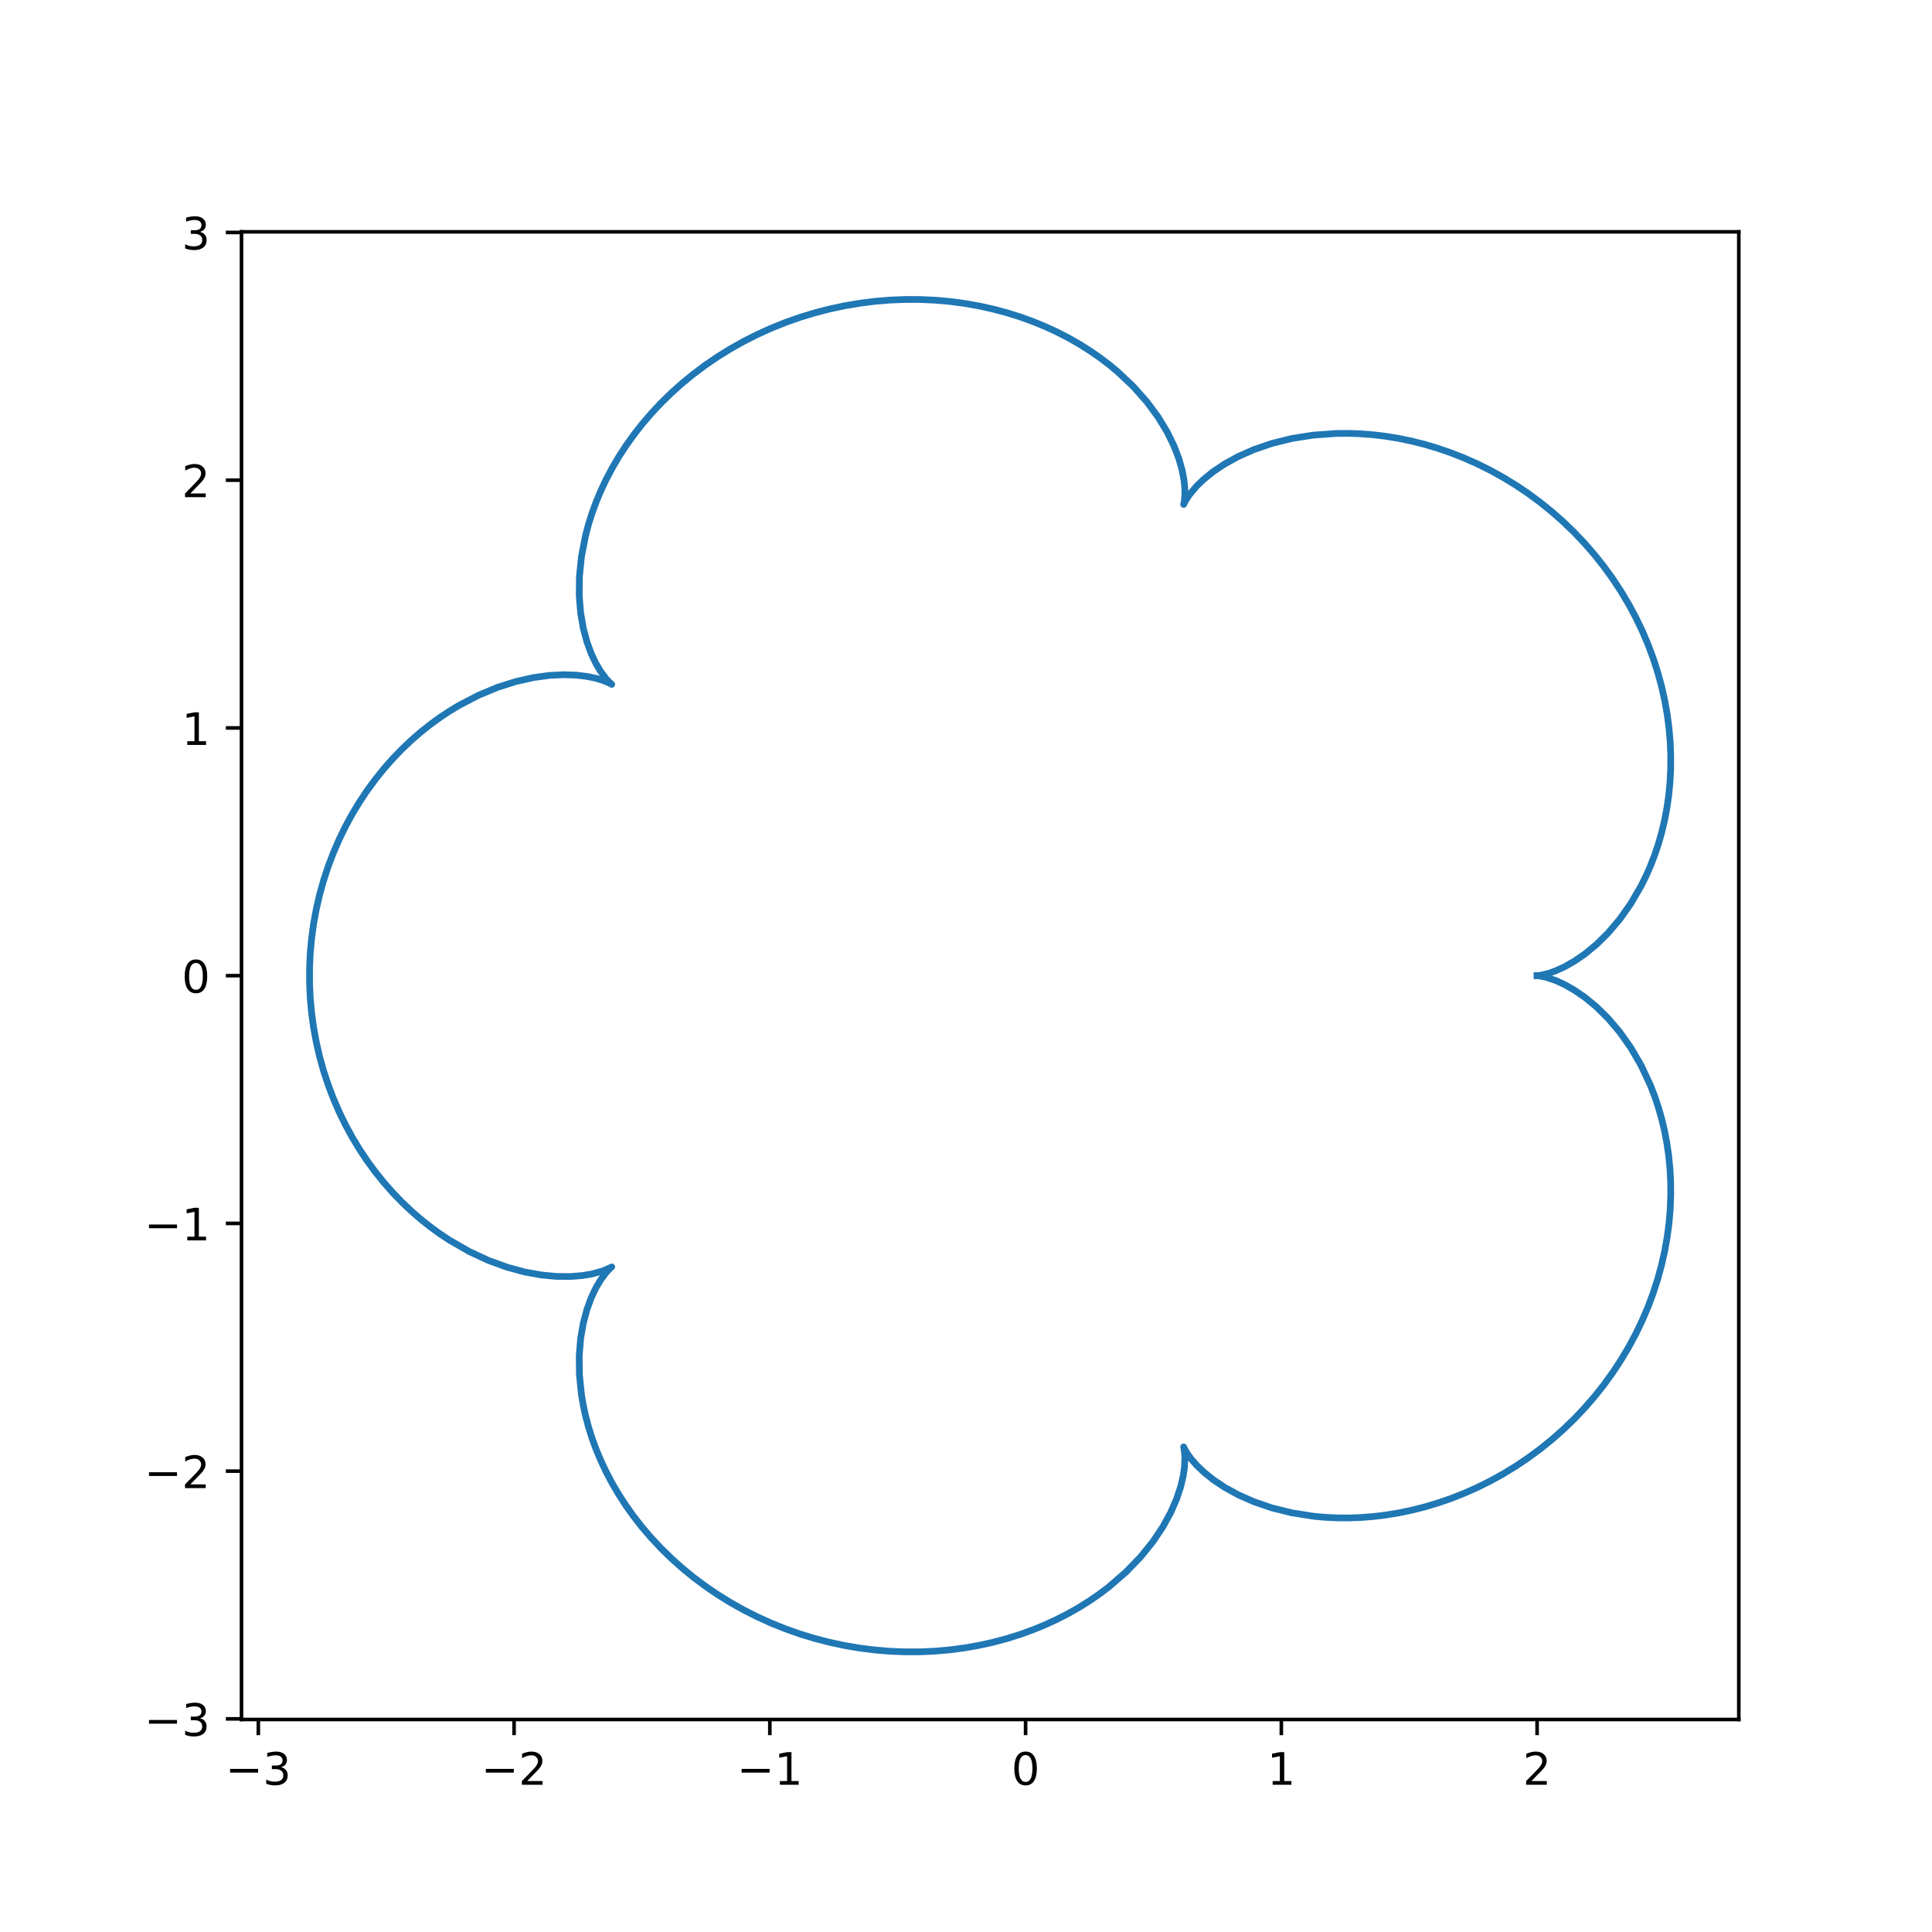
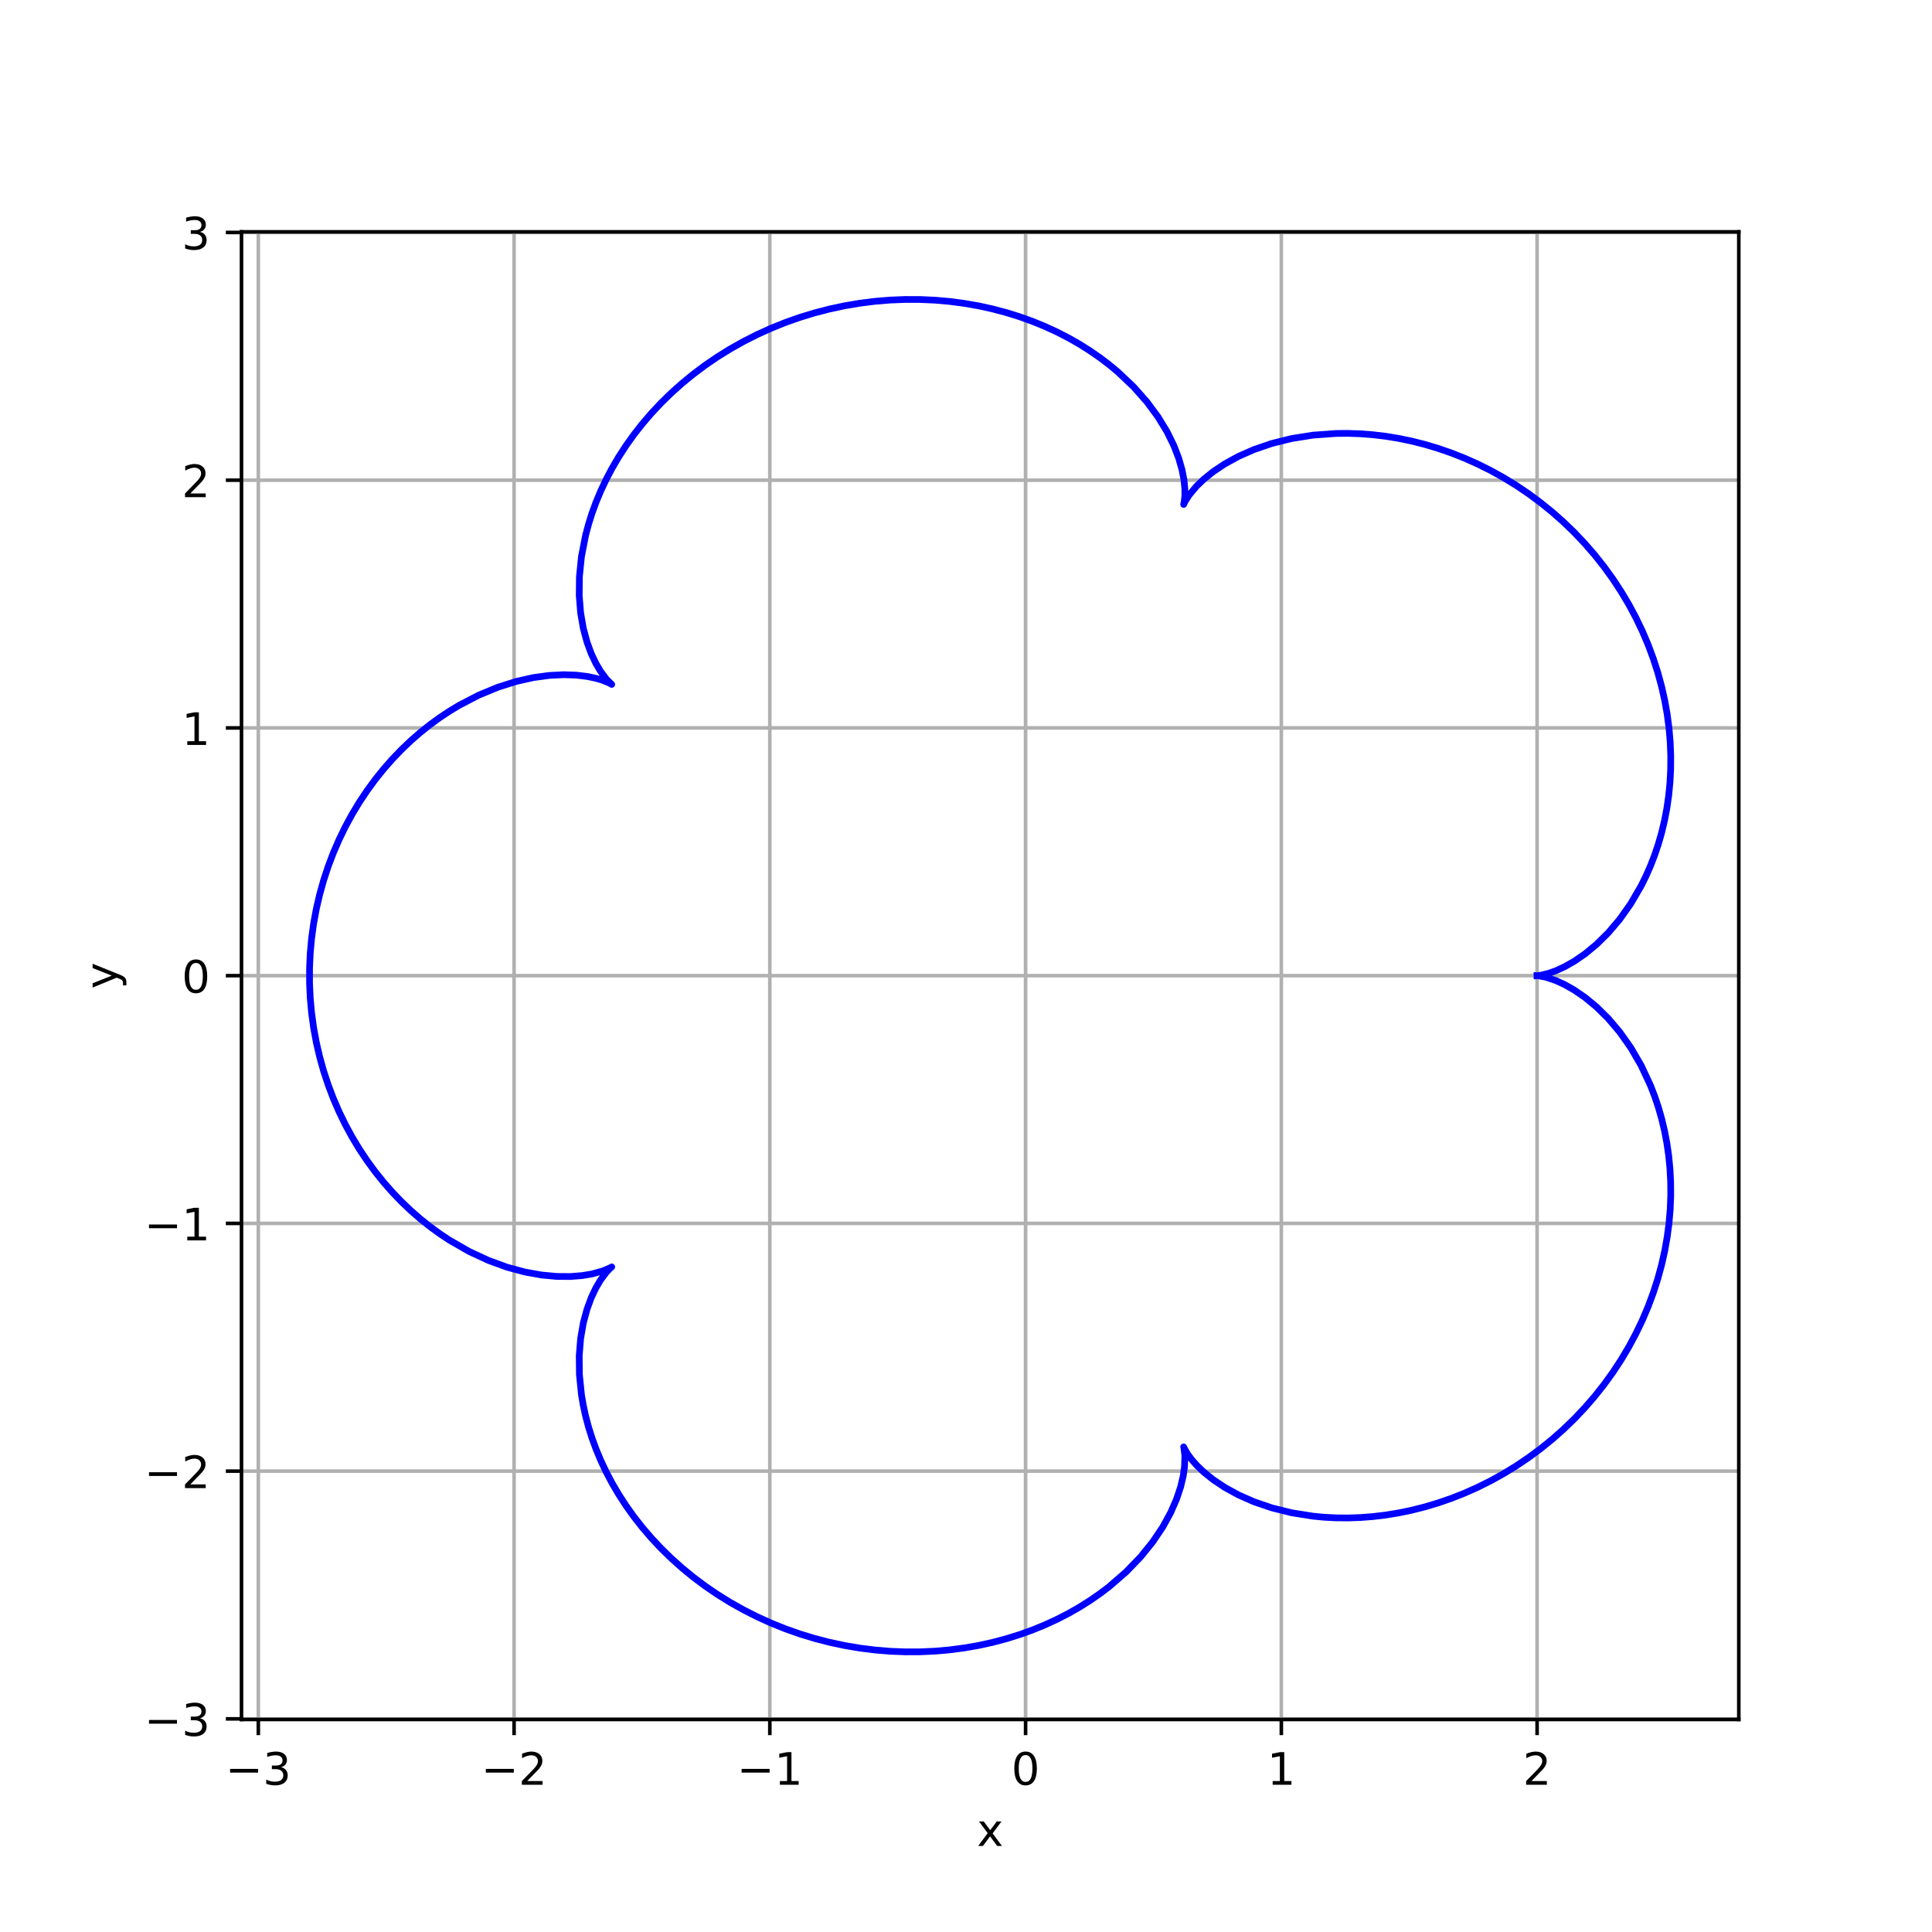
<svg xmlns="http://www.w3.org/2000/svg" xmlns:xlink="http://www.w3.org/1999/xlink" width="432pt" height="432pt" viewBox="0 0 432 432" version="1.1">
  <defs>
    <style type="text/css">*{stroke-linejoin: round; stroke-linecap: butt}</style>
  </defs>
  <g id="figure_1">
    <g id="patch_1">
      <path d="M 0 432  L 432 432  L 432 0  L 0 0  z " style="fill: #ffffff" />
    </g>
    <g id="axes_1">
      <g id="patch_2">
        <path d="M 54 384.48  L 388.8 384.48  L 388.8 51.84  L 54 51.84  z " style="fill: #ffffff" />
      </g>
      <g id="matplotlib.axis_1">
        <g id="xtick_1">
          <g id="line2d_1">
-             <defs>
-               <path id="m55edaccb19" d="M 0 0  L 0 3.5  " style="stroke: #000000; stroke-width: 0.8" />
-             </defs>
-             <g>
-               <use xlink:href="#m55edaccb19" x="57.762" y="384.48" style="stroke: #000000; stroke-width: 0.8" />
+             <path d="M 57.762 384.48  L 57.762 51.84  " clip-path="url(#p5e01236fc6)" style="fill: none; stroke: #b0b0b0; stroke-width: 0.8; stroke-linecap: square" />
+           </g>
+           <g id="line2d_2">
+             <defs>
+               <path id="m5b277e7d88" d="M 0 0  L 0 3.5  " style="stroke: #000000; stroke-width: 0.8" />
+             </defs>
+             <g>
+               <use xlink:href="#m5b277e7d88" x="57.762" y="384.48" style="stroke: #000000; stroke-width: 0.8" />
            </g>
          </g>
          <g id="text_1">
            <g transform="translate(50.39059 399.0784) scale(0.1 -0.1)">
              <defs>
                <path id="DejaVuSans-2212" d="M 678 2272  L 4684 2272  L 4684 1741  L 678 1741  L 678 2272  z " transform="scale(0.015625)" />
                <path id="DejaVuSans-33" d="M 2597 2516  Q 3050 2419 3304 2112  Q 3559 1806 3559 1356  Q 3559 666 3084 287  Q 2609 -91 1734 -91  Q 1441 -91 1130 -33  Q 819 25 488 141  L 488 750  Q 750 597 1062 519  Q 1375 441 1716 441  Q 2309 441 2620 675  Q 2931 909 2931 1356  Q 2931 1769 2642 2001  Q 2353 2234 1838 2234  L 1294 2234  L 1294 2753  L 1863 2753  Q 2328 2753 2575 2939  Q 2822 3125 2822 3475  Q 2822 3834 2567 4026  Q 2313 4219 1838 4219  Q 1578 4219 1281 4162  Q 984 4106 628 3988  L 628 4550  Q 988 4650 1302 4700  Q 1616 4750 1894 4750  Q 2613 4750 3031 4423  Q 3450 4097 3450 3541  Q 3450 3153 3228 2886  Q 3006 2619 2597 2516  z " transform="scale(0.015625)" />
              </defs>
              <use xlink:href="#DejaVuSans-2212" />
              <use xlink:href="#DejaVuSans-33" x="83.789" />
            </g>
          </g>
        </g>
        <g id="xtick_2">
-           <g id="line2d_2">
-             <g>
-               <use xlink:href="#m55edaccb19" x="114.949" y="384.48" style="stroke: #000000; stroke-width: 0.8" />
+           <g id="line2d_3">
+             <path d="M 114.949 384.48  L 114.949 51.84  " clip-path="url(#p5e01236fc6)" style="fill: none; stroke: #b0b0b0; stroke-width: 0.8; stroke-linecap: square" />
+           </g>
+           <g id="line2d_4">
+             <g>
+               <use xlink:href="#m5b277e7d88" x="114.949" y="384.48" style="stroke: #000000; stroke-width: 0.8" />
            </g>
          </g>
          <g id="text_2">
            <g transform="translate(107.5779 399.0784) scale(0.1 -0.1)">
              <defs>
                <path id="DejaVuSans-32" d="M 1228 531  L 3431 531  L 3431 0  L 469 0  L 469 531  Q 828 903 1448 1529  Q 2069 2156 2228 2338  Q 2531 2678 2651 2914  Q 2772 3150 2772 3378  Q 2772 3750 2511 3984  Q 2250 4219 1831 4219  Q 1534 4219 1204 4116  Q 875 4013 500 3803  L 500 4441  Q 881 4594 1212 4672  Q 1544 4750 1819 4750  Q 2544 4750 2975 4387  Q 3406 4025 3406 3419  Q 3406 3131 3298 2873  Q 3191 2616 2906 2266  Q 2828 2175 2409 1742  Q 1991 1309 1228 531  z " transform="scale(0.015625)" />
              </defs>
              <use xlink:href="#DejaVuSans-2212" />
              <use xlink:href="#DejaVuSans-32" x="83.789" />
            </g>
          </g>
        </g>
        <g id="xtick_3">
-           <g id="line2d_3">
-             <g>
-               <use xlink:href="#m55edaccb19" x="172.136" y="384.48" style="stroke: #000000; stroke-width: 0.8" />
+           <g id="line2d_5">
+             <path d="M 172.136 384.48  L 172.136 51.84  " clip-path="url(#p5e01236fc6)" style="fill: none; stroke: #b0b0b0; stroke-width: 0.8; stroke-linecap: square" />
+           </g>
+           <g id="line2d_6">
+             <g>
+               <use xlink:href="#m5b277e7d88" x="172.136" y="384.48" style="stroke: #000000; stroke-width: 0.8" />
            </g>
          </g>
          <g id="text_3">
            <g transform="translate(164.7652 399.0784) scale(0.1 -0.1)">
              <defs>
                <path id="DejaVuSans-31" d="M 794 531  L 1825 531  L 1825 4091  L 703 3866  L 703 4441  L 1819 4666  L 2450 4666  L 2450 531  L 3481 531  L 3481 0  L 794 0  L 794 531  z " transform="scale(0.015625)" />
              </defs>
              <use xlink:href="#DejaVuSans-2212" />
              <use xlink:href="#DejaVuSans-31" x="83.789" />
            </g>
          </g>
        </g>
        <g id="xtick_4">
-           <g id="line2d_4">
-             <g>
-               <use xlink:href="#m55edaccb19" x="229.324" y="384.48" style="stroke: #000000; stroke-width: 0.8" />
+           <g id="line2d_7">
+             <path d="M 229.324 384.48  L 229.324 51.84  " clip-path="url(#p5e01236fc6)" style="fill: none; stroke: #b0b0b0; stroke-width: 0.8; stroke-linecap: square" />
+           </g>
+           <g id="line2d_8">
+             <g>
+               <use xlink:href="#m5b277e7d88" x="229.324" y="384.48" style="stroke: #000000; stroke-width: 0.8" />
            </g>
          </g>
          <g id="text_4">
            <g transform="translate(226.1423 399.0784) scale(0.1 -0.1)">
              <defs>
                <path id="DejaVuSans-30" d="M 2034 4250  Q 1547 4250 1301 3770  Q 1056 3291 1056 2328  Q 1056 1369 1301 889  Q 1547 409 2034 409  Q 2525 409 2770 889  Q 3016 1369 3016 2328  Q 3016 3291 2770 3770  Q 2525 4250 2034 4250  z M 2034 4750  Q 2819 4750 3233 4129  Q 3647 3509 3647 2328  Q 3647 1150 3233 529  Q 2819 -91 2034 -91  Q 1250 -91 836 529  Q 422 1150 422 2328  Q 422 3509 836 4129  Q 1250 4750 2034 4750  z " transform="scale(0.015625)" />
              </defs>
              <use xlink:href="#DejaVuSans-30" />
            </g>
          </g>
        </g>
        <g id="xtick_5">
-           <g id="line2d_5">
-             <g>
-               <use xlink:href="#m55edaccb19" x="286.511" y="384.48" style="stroke: #000000; stroke-width: 0.8" />
+           <g id="line2d_9">
+             <path d="M 286.511 384.48  L 286.511 51.84  " clip-path="url(#p5e01236fc6)" style="fill: none; stroke: #b0b0b0; stroke-width: 0.8; stroke-linecap: square" />
+           </g>
+           <g id="line2d_10">
+             <g>
+               <use xlink:href="#m5b277e7d88" x="286.511" y="384.48" style="stroke: #000000; stroke-width: 0.8" />
            </g>
          </g>
          <g id="text_5">
            <g transform="translate(283.3295 399.0784) scale(0.1 -0.1)">
              <use xlink:href="#DejaVuSans-31" />
            </g>
          </g>
        </g>
        <g id="xtick_6">
-           <g id="line2d_6">
-             <g>
-               <use xlink:href="#m55edaccb19" x="343.698" y="384.48" style="stroke: #000000; stroke-width: 0.8" />
+           <g id="line2d_11">
+             <path d="M 343.698 384.48  L 343.698 51.84  " clip-path="url(#p5e01236fc6)" style="fill: none; stroke: #b0b0b0; stroke-width: 0.8; stroke-linecap: square" />
+           </g>
+           <g id="line2d_12">
+             <g>
+               <use xlink:href="#m5b277e7d88" x="343.698" y="384.48" style="stroke: #000000; stroke-width: 0.8" />
            </g>
          </g>
          <g id="text_6">
            <g transform="translate(340.5168 399.0784) scale(0.1 -0.1)">
              <use xlink:href="#DejaVuSans-32" />
            </g>
          </g>
        </g>
+         <g id="text_7">
+           <g transform="translate(218.4406 412.7566) scale(0.1 -0.1)">
+             <defs>
+               <path id="DejaVuSans-78" d="M 3513 3500  L 2247 1797  L 3578 0  L 2900 0  L 1881 1375  L 863 0  L 184 0  L 1544 1831  L 300 3500  L 978 3500  L 1906 2253  L 2834 3500  L 3513 3500  z " transform="scale(0.015625)" />
+             </defs>
+             <use xlink:href="#DejaVuSans-78" />
+           </g>
+         </g>
      </g>
      <g id="matplotlib.axis_2">
        <g id="ytick_1">
-           <g id="line2d_7">
-             <defs>
-               <path id="m2e38754e40" d="M 0 0  L -3.5 0  " style="stroke: #000000; stroke-width: 0.8" />
-             </defs>
-             <g>
-               <use xlink:href="#m2e38754e40" x="54" y="384.341" style="stroke: #000000; stroke-width: 0.8" />
-             </g>
-           </g>
-           <g id="text_7">
+           <g id="line2d_13">
+             <path d="M 54 384.341  L 388.8 384.341  " clip-path="url(#p5e01236fc6)" style="fill: none; stroke: #b0b0b0; stroke-width: 0.8; stroke-linecap: square" />
+           </g>
+           <g id="line2d_14">
+             <defs>
+               <path id="mc486328ecc" d="M 0 0  L -3.5 0  " style="stroke: #000000; stroke-width: 0.8" />
+             </defs>
+             <g>
+               <use xlink:href="#mc486328ecc" x="54" y="384.341" style="stroke: #000000; stroke-width: 0.8" />
+             </g>
+           </g>
+           <g id="text_8">
            <g transform="translate(32.25781 388.1399) scale(0.1 -0.1)">
              <use xlink:href="#DejaVuSans-2212" />
              <use xlink:href="#DejaVuSans-33" x="83.789" />
            </g>
          </g>
        </g>
        <g id="ytick_2">
-           <g id="line2d_8">
-             <g>
-               <use xlink:href="#m2e38754e40" x="54" y="328.947" style="stroke: #000000; stroke-width: 0.8" />
-             </g>
-           </g>
-           <g id="text_8">
+           <g id="line2d_15">
+             <path d="M 54 328.947  L 388.8 328.947  " clip-path="url(#p5e01236fc6)" style="fill: none; stroke: #b0b0b0; stroke-width: 0.8; stroke-linecap: square" />
+           </g>
+           <g id="line2d_16">
+             <g>
+               <use xlink:href="#mc486328ecc" x="54" y="328.947" style="stroke: #000000; stroke-width: 0.8" />
+             </g>
+           </g>
+           <g id="text_9">
            <g transform="translate(32.25781 332.7463) scale(0.1 -0.1)">
              <use xlink:href="#DejaVuSans-2212" />
              <use xlink:href="#DejaVuSans-32" x="83.789" />
            </g>
          </g>
        </g>
        <g id="ytick_3">
-           <g id="line2d_9">
-             <g>
-               <use xlink:href="#m2e38754e40" x="54" y="273.554" style="stroke: #000000; stroke-width: 0.8" />
-             </g>
-           </g>
-           <g id="text_9">
+           <g id="line2d_17">
+             <path d="M 54 273.554  L 388.8 273.554  " clip-path="url(#p5e01236fc6)" style="fill: none; stroke: #b0b0b0; stroke-width: 0.8; stroke-linecap: square" />
+           </g>
+           <g id="line2d_18">
+             <g>
+               <use xlink:href="#mc486328ecc" x="54" y="273.554" style="stroke: #000000; stroke-width: 0.8" />
+             </g>
+           </g>
+           <g id="text_10">
            <g transform="translate(32.25781 277.3528) scale(0.1 -0.1)">
              <use xlink:href="#DejaVuSans-2212" />
              <use xlink:href="#DejaVuSans-31" x="83.789" />
            </g>
          </g>
        </g>
        <g id="ytick_4">
-           <g id="line2d_10">
-             <g>
-               <use xlink:href="#m2e38754e40" x="54" y="218.16" style="stroke: #000000; stroke-width: 0.8" />
-             </g>
-           </g>
-           <g id="text_10">
+           <g id="line2d_19">
+             <path d="M 54 218.16  L 388.8 218.16  " clip-path="url(#p5e01236fc6)" style="fill: none; stroke: #b0b0b0; stroke-width: 0.8; stroke-linecap: square" />
+           </g>
+           <g id="line2d_20">
+             <g>
+               <use xlink:href="#mc486328ecc" x="54" y="218.16" style="stroke: #000000; stroke-width: 0.8" />
+             </g>
+           </g>
+           <g id="text_11">
            <g transform="translate(40.6375 221.9592) scale(0.1 -0.1)">
              <use xlink:href="#DejaVuSans-30" />
            </g>
          </g>
        </g>
        <g id="ytick_5">
-           <g id="line2d_11">
-             <g>
-               <use xlink:href="#m2e38754e40" x="54" y="162.766" style="stroke: #000000; stroke-width: 0.8" />
-             </g>
-           </g>
-           <g id="text_11">
+           <g id="line2d_21">
+             <path d="M 54 162.766  L 388.8 162.766  " clip-path="url(#p5e01236fc6)" style="fill: none; stroke: #b0b0b0; stroke-width: 0.8; stroke-linecap: square" />
+           </g>
+           <g id="line2d_22">
+             <g>
+               <use xlink:href="#mc486328ecc" x="54" y="162.766" style="stroke: #000000; stroke-width: 0.8" />
+             </g>
+           </g>
+           <g id="text_12">
            <g transform="translate(40.6375 166.5657) scale(0.1 -0.1)">
              <use xlink:href="#DejaVuSans-31" />
            </g>
          </g>
        </g>
        <g id="ytick_6">
-           <g id="line2d_12">
-             <g>
-               <use xlink:href="#m2e38754e40" x="54" y="107.373" style="stroke: #000000; stroke-width: 0.8" />
-             </g>
-           </g>
-           <g id="text_12">
+           <g id="line2d_23">
+             <path d="M 54 107.373  L 388.8 107.373  " clip-path="url(#p5e01236fc6)" style="fill: none; stroke: #b0b0b0; stroke-width: 0.8; stroke-linecap: square" />
+           </g>
+           <g id="line2d_24">
+             <g>
+               <use xlink:href="#mc486328ecc" x="54" y="107.373" style="stroke: #000000; stroke-width: 0.8" />
+             </g>
+           </g>
+           <g id="text_13">
            <g transform="translate(40.6375 111.1721) scale(0.1 -0.1)">
              <use xlink:href="#DejaVuSans-32" />
            </g>
          </g>
        </g>
        <g id="ytick_7">
-           <g id="line2d_13">
-             <g>
-               <use xlink:href="#m2e38754e40" x="54" y="51.979" style="stroke: #000000; stroke-width: 0.8" />
-             </g>
-           </g>
-           <g id="text_13">
+           <g id="line2d_25">
+             <path d="M 54 51.979  L 388.8 51.979  " clip-path="url(#p5e01236fc6)" style="fill: none; stroke: #b0b0b0; stroke-width: 0.8; stroke-linecap: square" />
+           </g>
+           <g id="line2d_26">
+             <g>
+               <use xlink:href="#mc486328ecc" x="54" y="51.979" style="stroke: #000000; stroke-width: 0.8" />
+             </g>
+           </g>
+           <g id="text_14">
            <g transform="translate(40.6375 55.77854) scale(0.1 -0.1)">
              <use xlink:href="#DejaVuSans-33" />
            </g>
          </g>
        </g>
-       </g>
-       <g id="line2d_14">
-         <path d="M 343.698 218.16  L 344.561 218.061  L 346.29 217.637  L 347.905 217.058  L 349.838 216.171  L 352.037 214.923  L 354.439 213.269  L 356.977 211.174  L 359.577 208.612  L 362.163 205.569  L 364.656 202.044  L 366.98 198.045  L 368.054 195.874  L 369.057 193.593  L 369.982 191.206  L 370.818 188.718  L 371.557 186.135  L 372.193 183.462  L 372.718 180.707  L 373.125 177.877  L 373.409 174.979  L 373.562 172.021  L 373.582 169.011  L 373.463 165.959  L 373.201 162.874  L 372.795 159.764  L 372.241 156.64  L 371.539 153.511  L 370.687 150.387  L 369.686 147.278  L 368.537 144.193  L 367.241 141.141  L 365.8 138.134  L 364.218 135.179  L 362.498 132.287  L 360.645 129.465  L 358.663 126.723  L 356.559 124.068  L 354.338 121.509  L 352.009 119.051  L 349.577 116.703  L 347.051 114.47  L 344.439 112.358  L 341.75 110.371  L 338.994 108.515  L 336.179 106.792  L 333.314 105.205  L 330.411 103.758  L 327.479 102.45  L 324.527 101.284  L 321.566 100.26  L 318.607 99.376  L 315.658 98.631  L 312.729 98.023  L 309.831 97.55  L 306.973 97.209  L 304.162 96.994  L 301.41 96.901  L 298.722 96.925  L 293.575 97.301  L 288.777 98.066  L 284.376 99.161  L 280.408 100.517  L 276.901 102.065  L 273.868 103.73  L 271.312 105.436  L 269.225 107.109  L 267.586 108.678  L 265.896 110.687  L 264.991 112.104  L 264.668 112.793  L 264.789 112.269  L 264.941 110.798  L 264.933 109.294  L 264.75 107.391  L 264.322 105.117  L 263.581 102.513  L 262.471 99.625  L 260.939 96.511  L 258.945 93.235  L 256.458 89.866  L 253.458 86.476  L 249.936 83.143  L 247.981 81.52  L 245.897 79.941  L 243.688 78.413  L 241.356 76.946  L 238.905 75.549  L 236.34 74.23  L 233.665 72.999  L 230.887 71.862  L 228.011 70.827  L 225.045 69.902  L 221.995 69.092  L 218.871 68.404  L 215.679 67.844  L 212.43 67.415  L 209.132 67.123  L 205.794 66.97  L 202.427 66.96  L 199.039 67.094  L 195.642 67.375  L 192.244 67.802  L 188.857 68.376  L 185.491 69.095  L 182.154 69.96  L 178.858 70.966  L 175.612 72.112  L 172.426 73.393  L 169.307 74.806  L 166.266 76.345  L 163.311 78.006  L 160.449 79.782  L 157.689 81.666  L 155.036 83.651  L 152.498 85.731  L 150.08 87.895  L 147.787 90.137  L 145.623 92.448  L 143.593 94.818  L 141.7 97.238  L 139.945 99.699  L 138.331 102.191  L 136.858 104.704  L 135.526 107.229  L 134.335 109.757  L 133.283 112.277  L 132.369 114.78  L 131.589 117.257  L 130.94 119.699  L 130.018 124.444  L 129.56 128.95  L 129.516 133.157  L 129.828 137.018  L 130.429 140.49  L 131.248 143.545  L 132.21 146.163  L 133.239 148.335  L 134.257 150.066  L 135.6 151.869  L 136.785 153.036  L 136.25 152.734  L 134.788 152.126  L 133.265 151.669  L 131.295 151.257  L 128.887 150.965  L 126.06 150.864  L 122.845 151.024  L 119.282 151.508  L 115.421 152.373  L 111.324 153.668  L 107.055 155.433  L 102.687 157.698  L 100.49 159.024  L 98.296 160.482  L 96.117 162.071  L 93.962 163.792  L 91.84 165.645  L 89.763 167.626  L 87.738 169.735  L 85.776 171.968  L 83.887 174.321  L 82.079 176.79  L 80.36 179.371  L 78.739 182.058  L 77.225 184.844  L 75.823 187.723  L 74.541 190.688  L 73.386 193.73  L 72.362 196.843  L 71.475 200.016  L 70.729 203.242  L 70.127 206.512  L 69.674 209.816  L 69.37 213.144  L 69.218 216.486  L 69.218 219.834  L 69.37 223.176  L 69.674 226.504  L 70.127 229.808  L 70.729 233.078  L 71.475 236.304  L 72.362 239.477  L 73.386 242.59  L 74.541 245.632  L 75.823 248.597  L 77.225 251.476  L 78.739 254.262  L 80.36 256.949  L 82.079 259.53  L 83.887 261.999  L 85.776 264.352  L 87.738 266.585  L 89.763 268.694  L 91.84 270.675  L 93.962 272.528  L 96.117 274.249  L 98.296 275.838  L 100.49 277.296  L 104.878 279.819  L 109.206 281.83  L 113.398 283.356  L 117.385 284.43  L 121.104 285.098  L 124.499 285.412  L 127.525 285.434  L 130.145 285.228  L 132.335 284.867  L 134.788 284.194  L 136.527 283.44  L 136.785 283.284  L 136.513 283.51  L 135.6 284.451  L 134.257 286.254  L 133.239 287.985  L 132.21 290.157  L 131.248 292.775  L 130.429 295.83  L 129.828 299.302  L 129.516 303.163  L 129.56 307.37  L 130.018 311.876  L 130.418 314.222  L 130.94 316.621  L 131.589 319.063  L 132.369 321.54  L 133.283 324.043  L 134.335 326.563  L 135.526 329.091  L 136.858 331.616  L 138.331 334.129  L 139.945 336.621  L 141.7 339.082  L 143.593 341.502  L 145.623 343.872  L 147.787 346.183  L 150.08 348.425  L 152.498 350.589  L 155.036 352.669  L 157.689 354.654  L 160.449 356.538  L 163.311 358.314  L 166.266 359.975  L 169.307 361.514  L 172.426 362.927  L 175.612 364.208  L 178.858 365.354  L 182.154 366.36  L 185.491 367.225  L 188.857 367.944  L 192.244 368.518  L 195.642 368.945  L 199.039 369.226  L 202.427 369.36  L 205.794 369.35  L 209.132 369.197  L 212.43 368.905  L 215.679 368.476  L 218.871 367.916  L 221.995 367.228  L 225.045 366.418  L 228.011 365.493  L 230.887 364.458  L 233.665 363.321  L 236.34 362.09  L 238.905 360.771  L 241.356 359.374  L 243.688 357.907  L 245.897 356.379  L 247.981 354.8  L 251.762 351.522  L 255.023 348.151  L 257.765 344.763  L 260.002 341.431  L 261.76 338.227  L 263.076 335.219  L 263.994 332.466  L 264.571 330.022  L 264.868 327.929  L 264.941 325.522  L 264.732 323.772  L 264.668 323.527  L 264.832 323.905  L 265.516 325.086  L 266.364 326.247  L 267.586 327.642  L 269.225 329.211  L 271.312 330.884  L 273.868 332.59  L 276.901 334.255  L 280.408 335.803  L 284.376 337.159  L 288.777 338.254  L 293.575 339.019  L 296.109 339.259  L 298.722 339.395  L 301.41 339.419  L 304.162 339.326  L 306.973 339.111  L 309.831 338.77  L 312.729 338.297  L 315.658 337.689  L 318.607 336.944  L 321.566 336.06  L 324.527 335.036  L 327.479 333.87  L 330.411 332.562  L 333.314 331.115  L 336.179 329.528  L 338.994 327.805  L 341.75 325.949  L 344.439 323.962  L 347.051 321.85  L 349.577 319.617  L 352.009 317.269  L 354.338 314.811  L 356.559 312.252  L 358.663 309.597  L 360.645 306.855  L 362.498 304.033  L 364.218 301.141  L 365.8 298.186  L 367.241 295.179  L 368.537 292.127  L 369.686 289.042  L 370.687 285.933  L 371.539 282.809  L 372.241 279.68  L 372.795 276.556  L 373.201 273.446  L 373.463 270.361  L 373.582 267.309  L 373.562 264.299  L 373.409 261.341  L 373.125 258.443  L 372.718 255.613  L 372.193 252.858  L 371.557 250.185  L 370.818 247.602  L 369.982 245.114  L 369.057 242.727  L 366.98 238.275  L 364.656 234.276  L 362.163 230.751  L 359.577 227.708  L 356.977 225.146  L 354.439 223.051  L 352.037 221.397  L 349.838 220.149  L 347.905 219.262  L 345.617 218.491  L 343.915 218.172  L 343.698 218.16  L 343.698 218.16  " clip-path="url(#pf7e4bc8400)" style="fill: none; stroke: #1f77b4; stroke-width: 1.5; stroke-linecap: square" />
+         <g id="text_15">
+           <g transform="translate(26.17813 221.1194) rotate(-90) scale(0.1 -0.1)">
+             <defs>
+               <path id="DejaVuSans-79" d="M 2059 -325  Q 1816 -950 1584 -1140  Q 1353 -1331 966 -1331  L 506 -1331  L 506 -850  L 844 -850  Q 1081 -850 1212 -737  Q 1344 -625 1503 -206  L 1606 56  L 191 3500  L 800 3500  L 1894 763  L 2988 3500  L 3597 3500  L 2059 -325  z " transform="scale(0.015625)" />
+             </defs>
+             <use xlink:href="#DejaVuSans-79" />
+           </g>
+         </g>
+       </g>
+       <g id="line2d_27">
+         <path d="M 343.698 218.16  L 344.561 218.061  L 346.29 217.637  L 347.905 217.058  L 349.838 216.171  L 352.037 214.923  L 354.439 213.269  L 356.977 211.174  L 359.577 208.612  L 362.163 205.569  L 364.656 202.044  L 366.98 198.045  L 368.054 195.874  L 369.057 193.593  L 369.982 191.206  L 370.818 188.718  L 371.557 186.135  L 372.193 183.462  L 372.718 180.707  L 373.125 177.877  L 373.409 174.979  L 373.562 172.021  L 373.582 169.011  L 373.463 165.959  L 373.201 162.874  L 372.795 159.764  L 372.241 156.64  L 371.539 153.511  L 370.687 150.387  L 369.686 147.278  L 368.537 144.193  L 367.241 141.141  L 365.8 138.134  L 364.218 135.179  L 362.498 132.287  L 360.645 129.465  L 358.663 126.723  L 356.559 124.068  L 354.338 121.509  L 352.009 119.051  L 349.577 116.703  L 347.051 114.47  L 344.439 112.358  L 341.75 110.371  L 338.994 108.515  L 336.179 106.792  L 333.314 105.205  L 330.411 103.758  L 327.479 102.45  L 324.527 101.284  L 321.566 100.26  L 318.607 99.376  L 315.658 98.631  L 312.729 98.023  L 309.831 97.55  L 306.973 97.209  L 304.162 96.994  L 301.41 96.901  L 298.722 96.925  L 293.575 97.301  L 288.777 98.066  L 284.376 99.161  L 280.408 100.517  L 276.901 102.065  L 273.868 103.73  L 271.312 105.436  L 269.225 107.109  L 267.586 108.678  L 265.896 110.687  L 264.991 112.104  L 264.668 112.793  L 264.789 112.269  L 264.941 110.798  L 264.933 109.294  L 264.75 107.391  L 264.322 105.117  L 263.581 102.513  L 262.471 99.625  L 260.939 96.511  L 258.945 93.235  L 256.458 89.866  L 253.458 86.476  L 249.936 83.143  L 247.981 81.52  L 245.897 79.941  L 243.688 78.413  L 241.356 76.946  L 238.905 75.549  L 236.34 74.23  L 233.665 72.999  L 230.887 71.862  L 228.011 70.827  L 225.045 69.902  L 221.995 69.092  L 218.871 68.404  L 215.679 67.844  L 212.43 67.415  L 209.132 67.123  L 205.794 66.97  L 202.427 66.96  L 199.039 67.094  L 195.642 67.375  L 192.244 67.802  L 188.857 68.376  L 185.491 69.095  L 182.154 69.96  L 178.858 70.966  L 175.612 72.112  L 172.426 73.393  L 169.307 74.806  L 166.266 76.345  L 163.311 78.006  L 160.449 79.782  L 157.689 81.666  L 155.036 83.651  L 152.498 85.731  L 150.08 87.895  L 147.787 90.137  L 145.623 92.448  L 143.593 94.818  L 141.7 97.238  L 139.945 99.699  L 138.331 102.191  L 136.858 104.704  L 135.526 107.229  L 134.335 109.757  L 133.283 112.277  L 132.369 114.78  L 131.589 117.257  L 130.94 119.699  L 130.018 124.444  L 129.56 128.95  L 129.516 133.157  L 129.828 137.018  L 130.429 140.49  L 131.248 143.545  L 132.21 146.163  L 133.239 148.335  L 134.257 150.066  L 135.6 151.869  L 136.785 153.036  L 136.25 152.734  L 134.788 152.126  L 133.265 151.669  L 131.295 151.257  L 128.887 150.965  L 126.06 150.864  L 122.845 151.024  L 119.282 151.508  L 115.421 152.373  L 111.324 153.668  L 107.055 155.433  L 102.687 157.698  L 100.49 159.024  L 98.296 160.482  L 96.117 162.071  L 93.962 163.792  L 91.84 165.645  L 89.763 167.626  L 87.738 169.735  L 85.776 171.968  L 83.887 174.321  L 82.079 176.79  L 80.36 179.371  L 78.739 182.058  L 77.225 184.844  L 75.823 187.723  L 74.541 190.688  L 73.386 193.73  L 72.362 196.843  L 71.475 200.016  L 70.729 203.242  L 70.127 206.512  L 69.674 209.816  L 69.37 213.144  L 69.218 216.486  L 69.218 219.834  L 69.37 223.176  L 69.674 226.504  L 70.127 229.808  L 70.729 233.078  L 71.475 236.304  L 72.362 239.477  L 73.386 242.59  L 74.541 245.632  L 75.823 248.597  L 77.225 251.476  L 78.739 254.262  L 80.36 256.949  L 82.079 259.53  L 83.887 261.999  L 85.776 264.352  L 87.738 266.585  L 89.763 268.694  L 91.84 270.675  L 93.962 272.528  L 96.117 274.249  L 98.296 275.838  L 100.49 277.296  L 104.878 279.819  L 109.206 281.83  L 113.398 283.356  L 117.385 284.43  L 121.104 285.098  L 124.499 285.412  L 127.525 285.434  L 130.145 285.228  L 132.335 284.867  L 134.788 284.194  L 136.527 283.44  L 136.785 283.284  L 136.513 283.51  L 135.6 284.451  L 134.257 286.254  L 133.239 287.985  L 132.21 290.157  L 131.248 292.775  L 130.429 295.83  L 129.828 299.302  L 129.516 303.163  L 129.56 307.37  L 130.018 311.876  L 130.418 314.222  L 130.94 316.621  L 131.589 319.063  L 132.369 321.54  L 133.283 324.043  L 134.335 326.563  L 135.526 329.091  L 136.858 331.616  L 138.331 334.129  L 139.945 336.621  L 141.7 339.082  L 143.593 341.502  L 145.623 343.872  L 147.787 346.183  L 150.08 348.425  L 152.498 350.589  L 155.036 352.669  L 157.689 354.654  L 160.449 356.538  L 163.311 358.314  L 166.266 359.975  L 169.307 361.514  L 172.426 362.927  L 175.612 364.208  L 178.858 365.354  L 182.154 366.36  L 185.491 367.225  L 188.857 367.944  L 192.244 368.518  L 195.642 368.945  L 199.039 369.226  L 202.427 369.36  L 205.794 369.35  L 209.132 369.197  L 212.43 368.905  L 215.679 368.476  L 218.871 367.916  L 221.995 367.228  L 225.045 366.418  L 228.011 365.493  L 230.887 364.458  L 233.665 363.321  L 236.34 362.09  L 238.905 360.771  L 241.356 359.374  L 243.688 357.907  L 245.897 356.379  L 247.981 354.8  L 251.762 351.522  L 255.023 348.151  L 257.765 344.763  L 260.002 341.431  L 261.76 338.227  L 263.076 335.219  L 263.994 332.466  L 264.571 330.022  L 264.868 327.929  L 264.941 325.522  L 264.732 323.772  L 264.668 323.527  L 264.832 323.905  L 265.516 325.086  L 266.364 326.247  L 267.586 327.642  L 269.225 329.211  L 271.312 330.884  L 273.868 332.59  L 276.901 334.255  L 280.408 335.803  L 284.376 337.159  L 288.777 338.254  L 293.575 339.019  L 296.109 339.259  L 298.722 339.395  L 301.41 339.419  L 304.162 339.326  L 306.973 339.111  L 309.831 338.77  L 312.729 338.297  L 315.658 337.689  L 318.607 336.944  L 321.566 336.06  L 324.527 335.036  L 327.479 333.87  L 330.411 332.562  L 333.314 331.115  L 336.179 329.528  L 338.994 327.805  L 341.75 325.949  L 344.439 323.962  L 347.051 321.85  L 349.577 319.617  L 352.009 317.269  L 354.338 314.811  L 356.559 312.252  L 358.663 309.597  L 360.645 306.855  L 362.498 304.033  L 364.218 301.141  L 365.8 298.186  L 367.241 295.179  L 368.537 292.127  L 369.686 289.042  L 370.687 285.933  L 371.539 282.809  L 372.241 279.68  L 372.795 276.556  L 373.201 273.446  L 373.463 270.361  L 373.582 267.309  L 373.562 264.299  L 373.409 261.341  L 373.125 258.443  L 372.718 255.613  L 372.193 252.858  L 371.557 250.185  L 370.818 247.602  L 369.982 245.114  L 369.057 242.727  L 366.98 238.275  L 364.656 234.276  L 362.163 230.751  L 359.577 227.708  L 356.977 225.146  L 354.439 223.051  L 352.037 221.397  L 349.838 220.149  L 347.905 219.262  L 345.617 218.491  L 343.915 218.172  L 343.698 218.16  L 343.698 218.16  " clip-path="url(#p5e01236fc6)" style="fill: none; stroke: #0000ff; stroke-width: 1.5; stroke-linecap: square" />
      </g>
      <g id="patch_3">
        <path d="M 54 384.48  L 54 51.84  " style="fill: none; stroke: #000000; stroke-width: 0.8; stroke-linejoin: miter; stroke-linecap: square" />
      </g>
      <g id="patch_4">
        <path d="M 388.8 384.48  L 388.8 51.84  " style="fill: none; stroke: #000000; stroke-width: 0.8; stroke-linejoin: miter; stroke-linecap: square" />
      </g>
      <g id="patch_5">
        <path d="M 54 384.48  L 388.8 384.48  " style="fill: none; stroke: #000000; stroke-width: 0.8; stroke-linejoin: miter; stroke-linecap: square" />
      </g>
      <g id="patch_6">
        <path d="M 54 51.84  L 388.8 51.84  " style="fill: none; stroke: #000000; stroke-width: 0.8; stroke-linejoin: miter; stroke-linecap: square" />
      </g>
    </g>
  </g>
  <defs>
-     <clipPath id="pf7e4bc8400">
+     <clipPath id="p5e01236fc6">
      <rect x="54" y="51.84" width="334.8" height="332.64" />
    </clipPath>
  </defs>
</svg>
